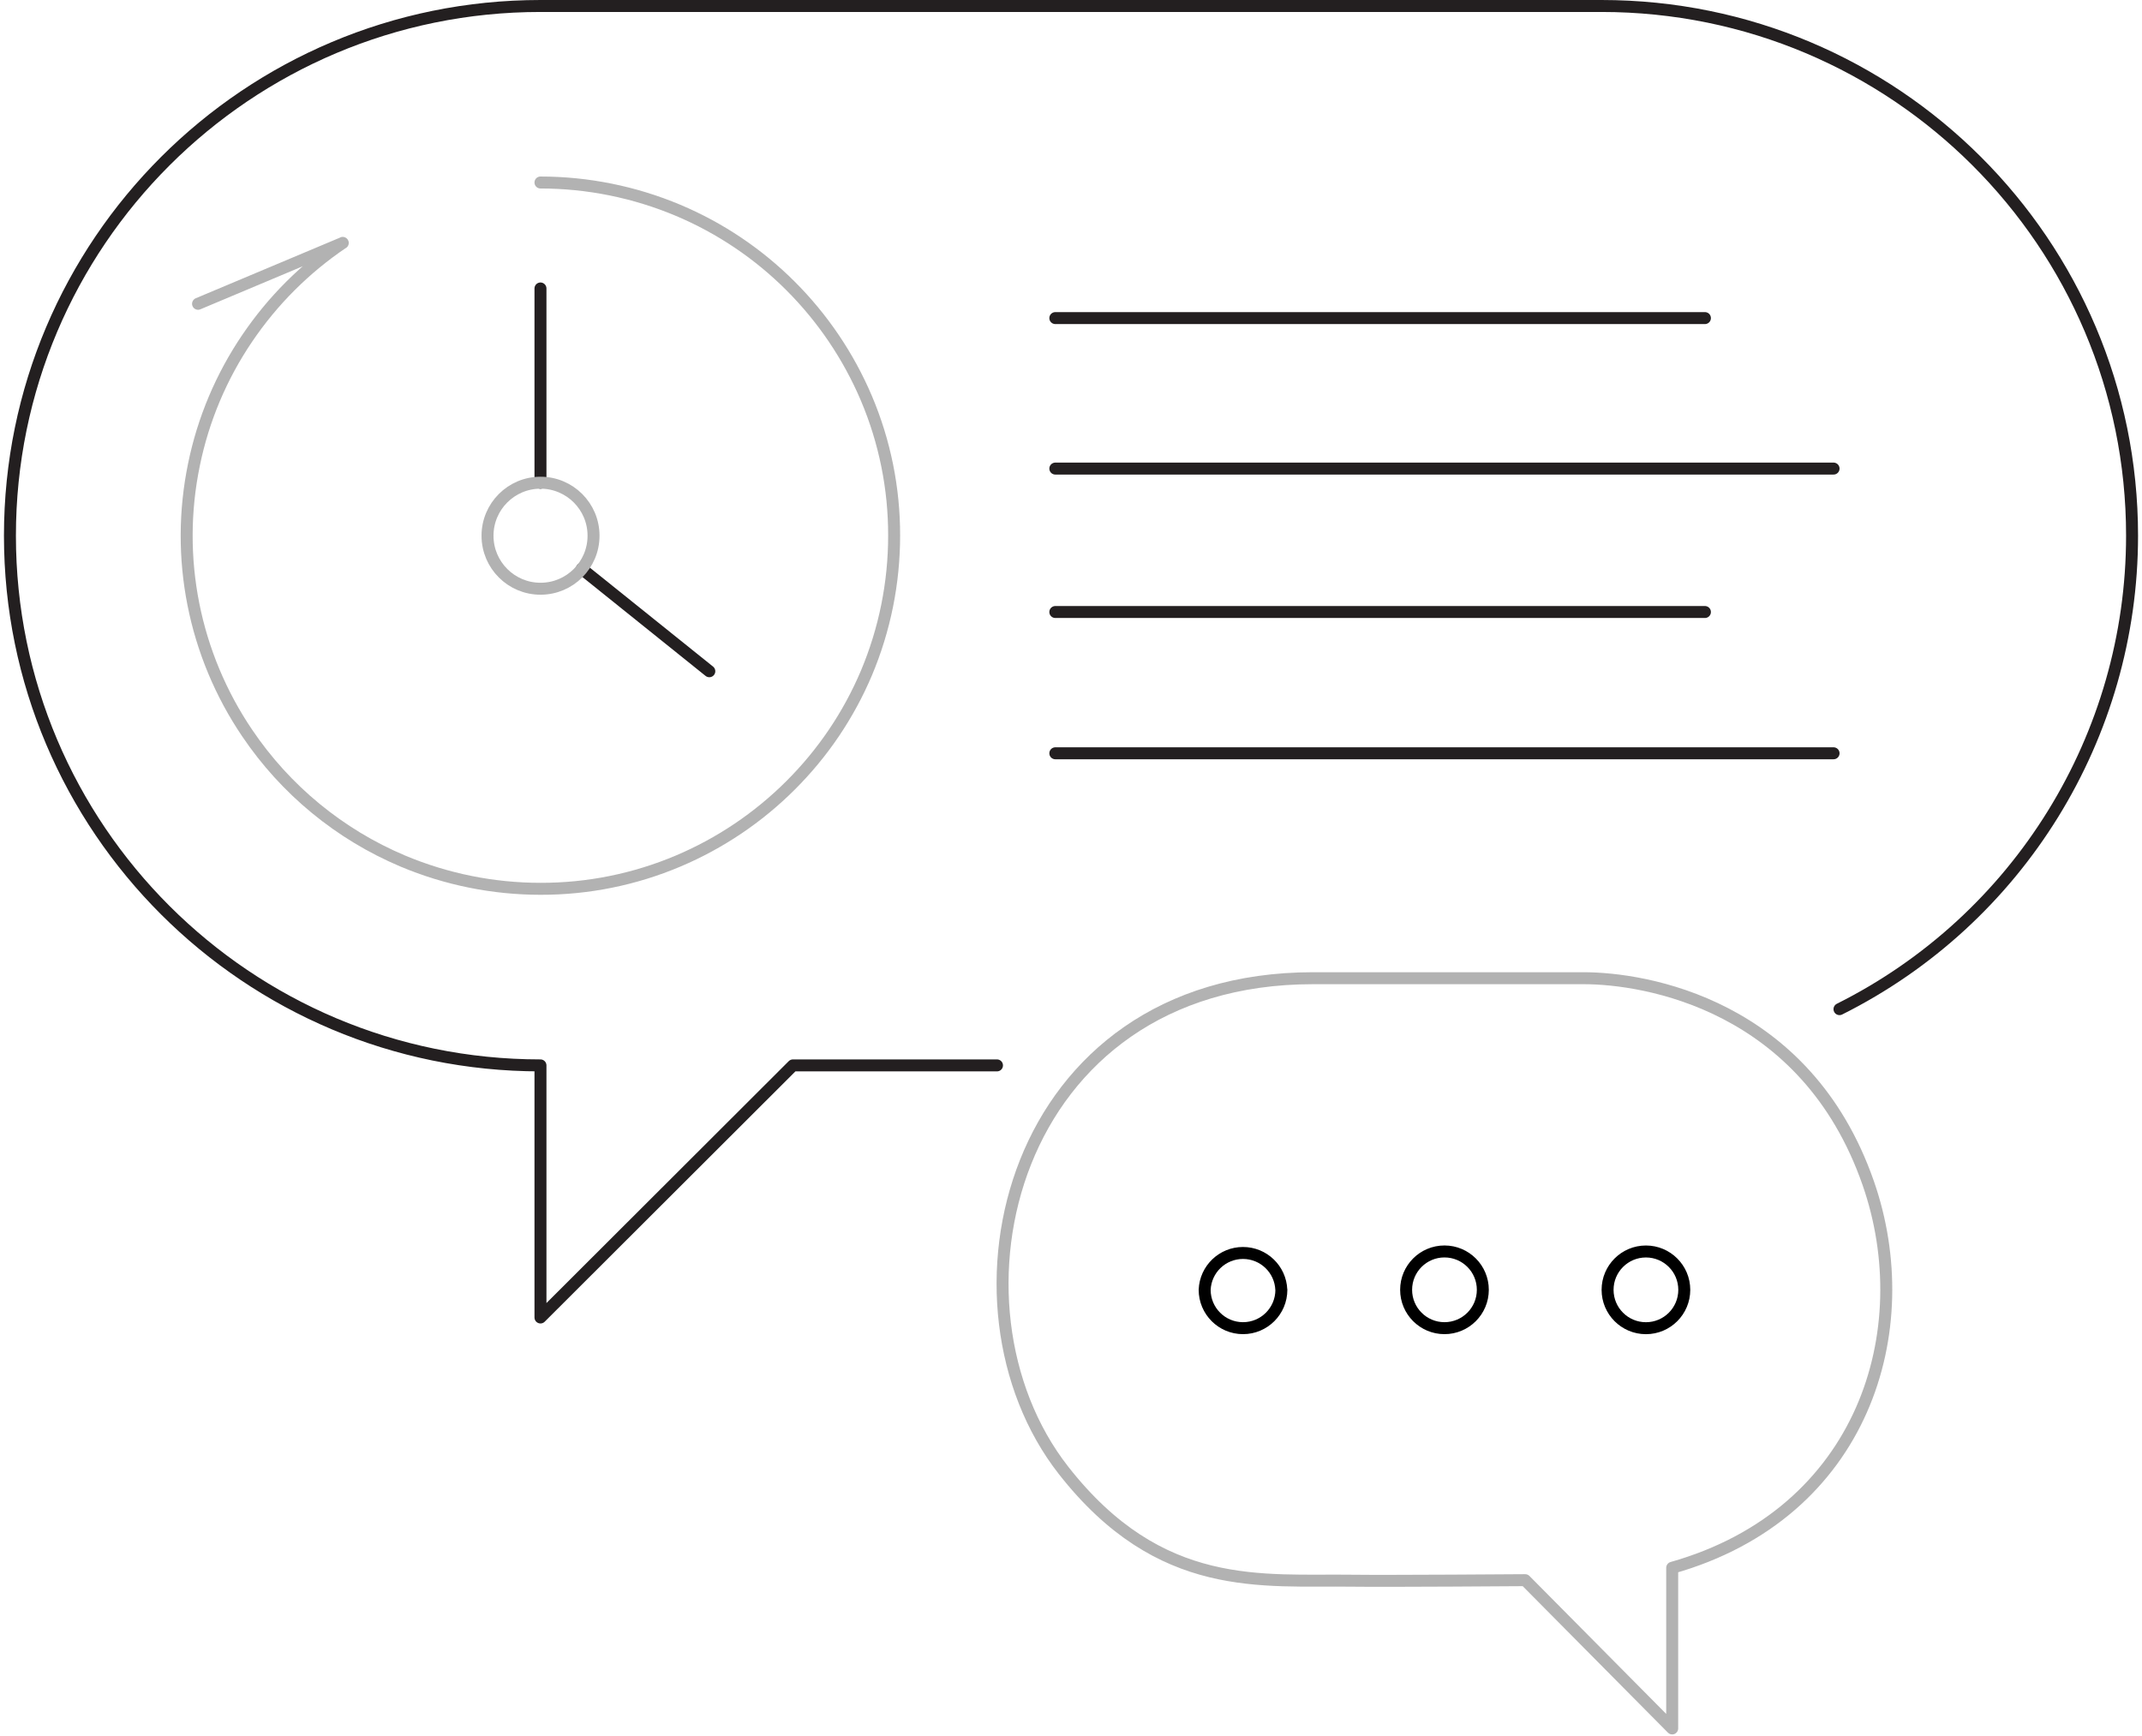
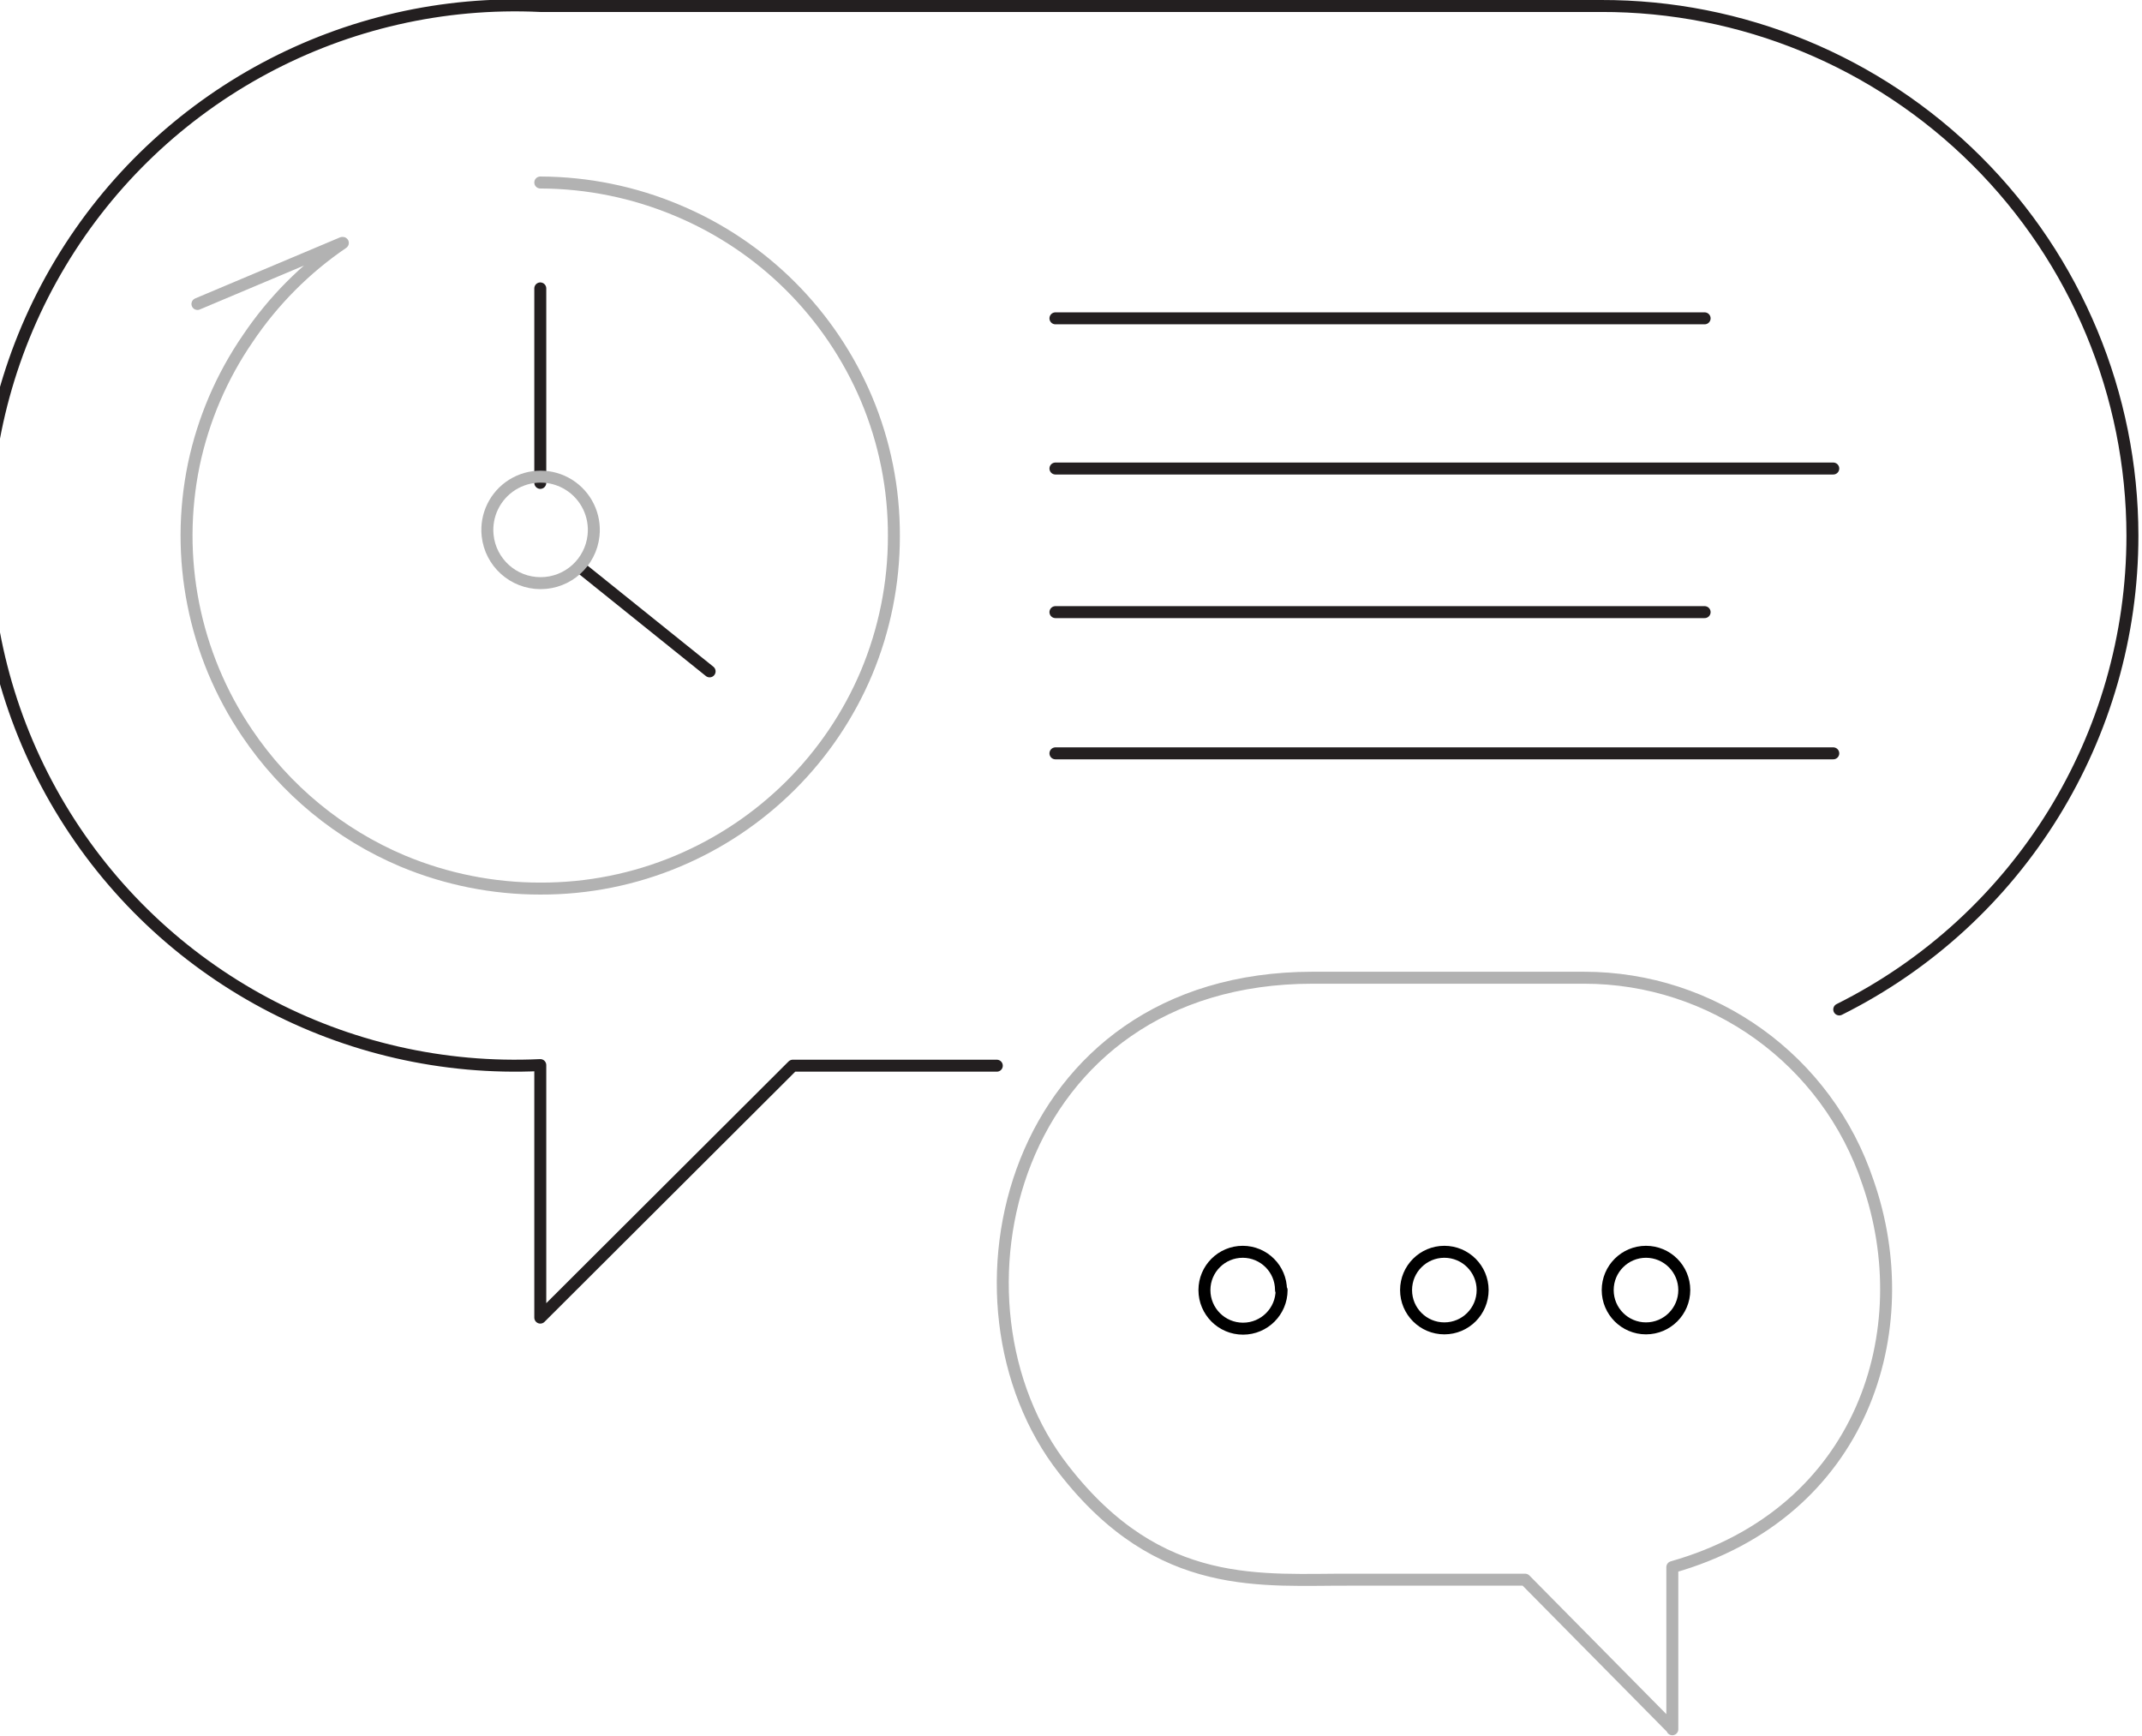
<svg xmlns="http://www.w3.org/2000/svg" width="358" height="290" fill="none">
  <g stroke-width="2" stroke-linecap="round" stroke-linejoin="round">
-     <path d="M90.33 30.5a59.48 59.48 0 0123.01 4.65 58.97 58.97 0 0118.79 12.64 59.31 59.31 0 0112.67 18.76 58.51 58.51 0 014.64 22.97 59.15 59.15 0 01-4.64 22.98 58.85 58.85 0 01-12.67 18.75 59.3 59.3 0 01-18.79 12.65 58.74 58.74 0 01-23 4.64 59.48 59.48 0 01-23.02-4.64 59.08 59.08 0 01-26-21.38 58.77 58.77 0 01-8.9-44.89 58.5 58.5 0 018.9-21.1 59.4 59.4 0 0115.96-15.94M33.1 50.77L57.29 40.6" stroke="#B2B2B2" />
-     <path d="M90.33 80.67V48.21M118.55 112.18L97.24 95.07" stroke="#231F20" />
-     <path clip-rule="evenodd" d="M99.2 89.52a8.86 8.86 0 10-17.72.02 8.86 8.86 0 0017.72-.02z" stroke="#B2B2B2" />
-     <path d="M176.38 102.28h108.57M176.38 53.16h108.57M176.38 125.89h130.07M176.38 78.31h130.07M307.44 168.65a88.48 88.48 0 0048.9-79.12c0-48.9-39.7-88.53-88.67-88.53H90.33C41.36 1 1.66 40.64 1.66 89.53c0 48.88 39.7 88.52 88.67 88.52v42.13l42.2-42.13h34.1" stroke="#231F20" />
-     <path clip-rule="evenodd" d="M279.48 288.86l-24.57-24.78s-23.14.17-28.82.09c-15.14-.21-32.17 2.19-48.33-18.43-21.78-27.8-9.03-82.26 41.68-82.26h45.26c10.23 0 37.13 4.35 47.54 34.23 8.57 24.57-.71 55.22-32.76 64.3v26.85z" stroke="#B2B2B2" />
-     <path clip-rule="evenodd" d="M281.5 215.56a6.4 6.4 0 11-12.82 0 6.4 6.4 0 0112.82 0zM247.83 215.56a6.4 6.4 0 11-12.82-.01 6.4 6.4 0 0112.82.01zM214.16 215.56a6.41 6.41 0 11-12.82-.01 6.41 6.41 0 0112.81.01z" stroke="#000" />
+     <path d="M90.3 30.5a59.5 59.5 0 0123 4.7 59 59 0 0118.8 12.6 59.3 59.3 0 0112.7 18.8 58.5 58.5 0 014.6 23 59.1 59.1 0 01-4.6 22.9 58.9 58.9 0 01-12.7 18.8 59.3 59.3 0 01-18.8 12.6 58.7 58.7 0 01-23 4.6 59.5 59.5 0 01-23-4.6 59 59 0 01-26-21.4 58.8 58.8 0 01-8.9-44.9 58.5 58.5 0 019-21 59.4 59.4 0 0115.9-16M33 50.8l24.2-10.2" stroke="#B2B2B2" />
+     <path d="M90.3 80.7V48.2m28.3 64L97.2 95" stroke="#231F20" />
+     <path clip-rule="evenodd" d="M99.2 89.5a8.9 8.9 0 10-17.7 0 8.9 8.9 0 0017.7 0z" stroke="#B2B2B2" />
+     <path d="M176.4 102.3h108.5M176.4 53.2h108.5m-108.5 72.7h130m-130-47.6h130m1 90.4a88.5 88.5 0 0049-79.2A88.6 88.6 0 00267.6 1H90.3a88.6 88.6 0 100 177v42.2l42.2-42.1h34.1" stroke="#231F20" />
+     <path clip-rule="evenodd" d="M279.5 288.9L254.9 264h-28.8c-15.1-.1-32.2 2.3-48.3-18.4-21.8-27.8-9-82.2 41.6-82.2h45.3a50 50 0 0147.5 34.2c8.6 24.6-.7 55.2-32.7 64.3V289z" stroke="#B2B2B2" />
+     <path clip-rule="evenodd" d="M281.5 215.6a6.4 6.4 0 11-12.8 0 6.4 6.4 0 0112.8 0zm-33.7 0a6.4 6.4 0 11-12.8 0 6.4 6.4 0 0112.8 0zm-33.6 0a6.4 6.4 0 11-12.9 0 6.4 6.4 0 0112.8 0z" stroke="#000" />
  </g>
</svg>
